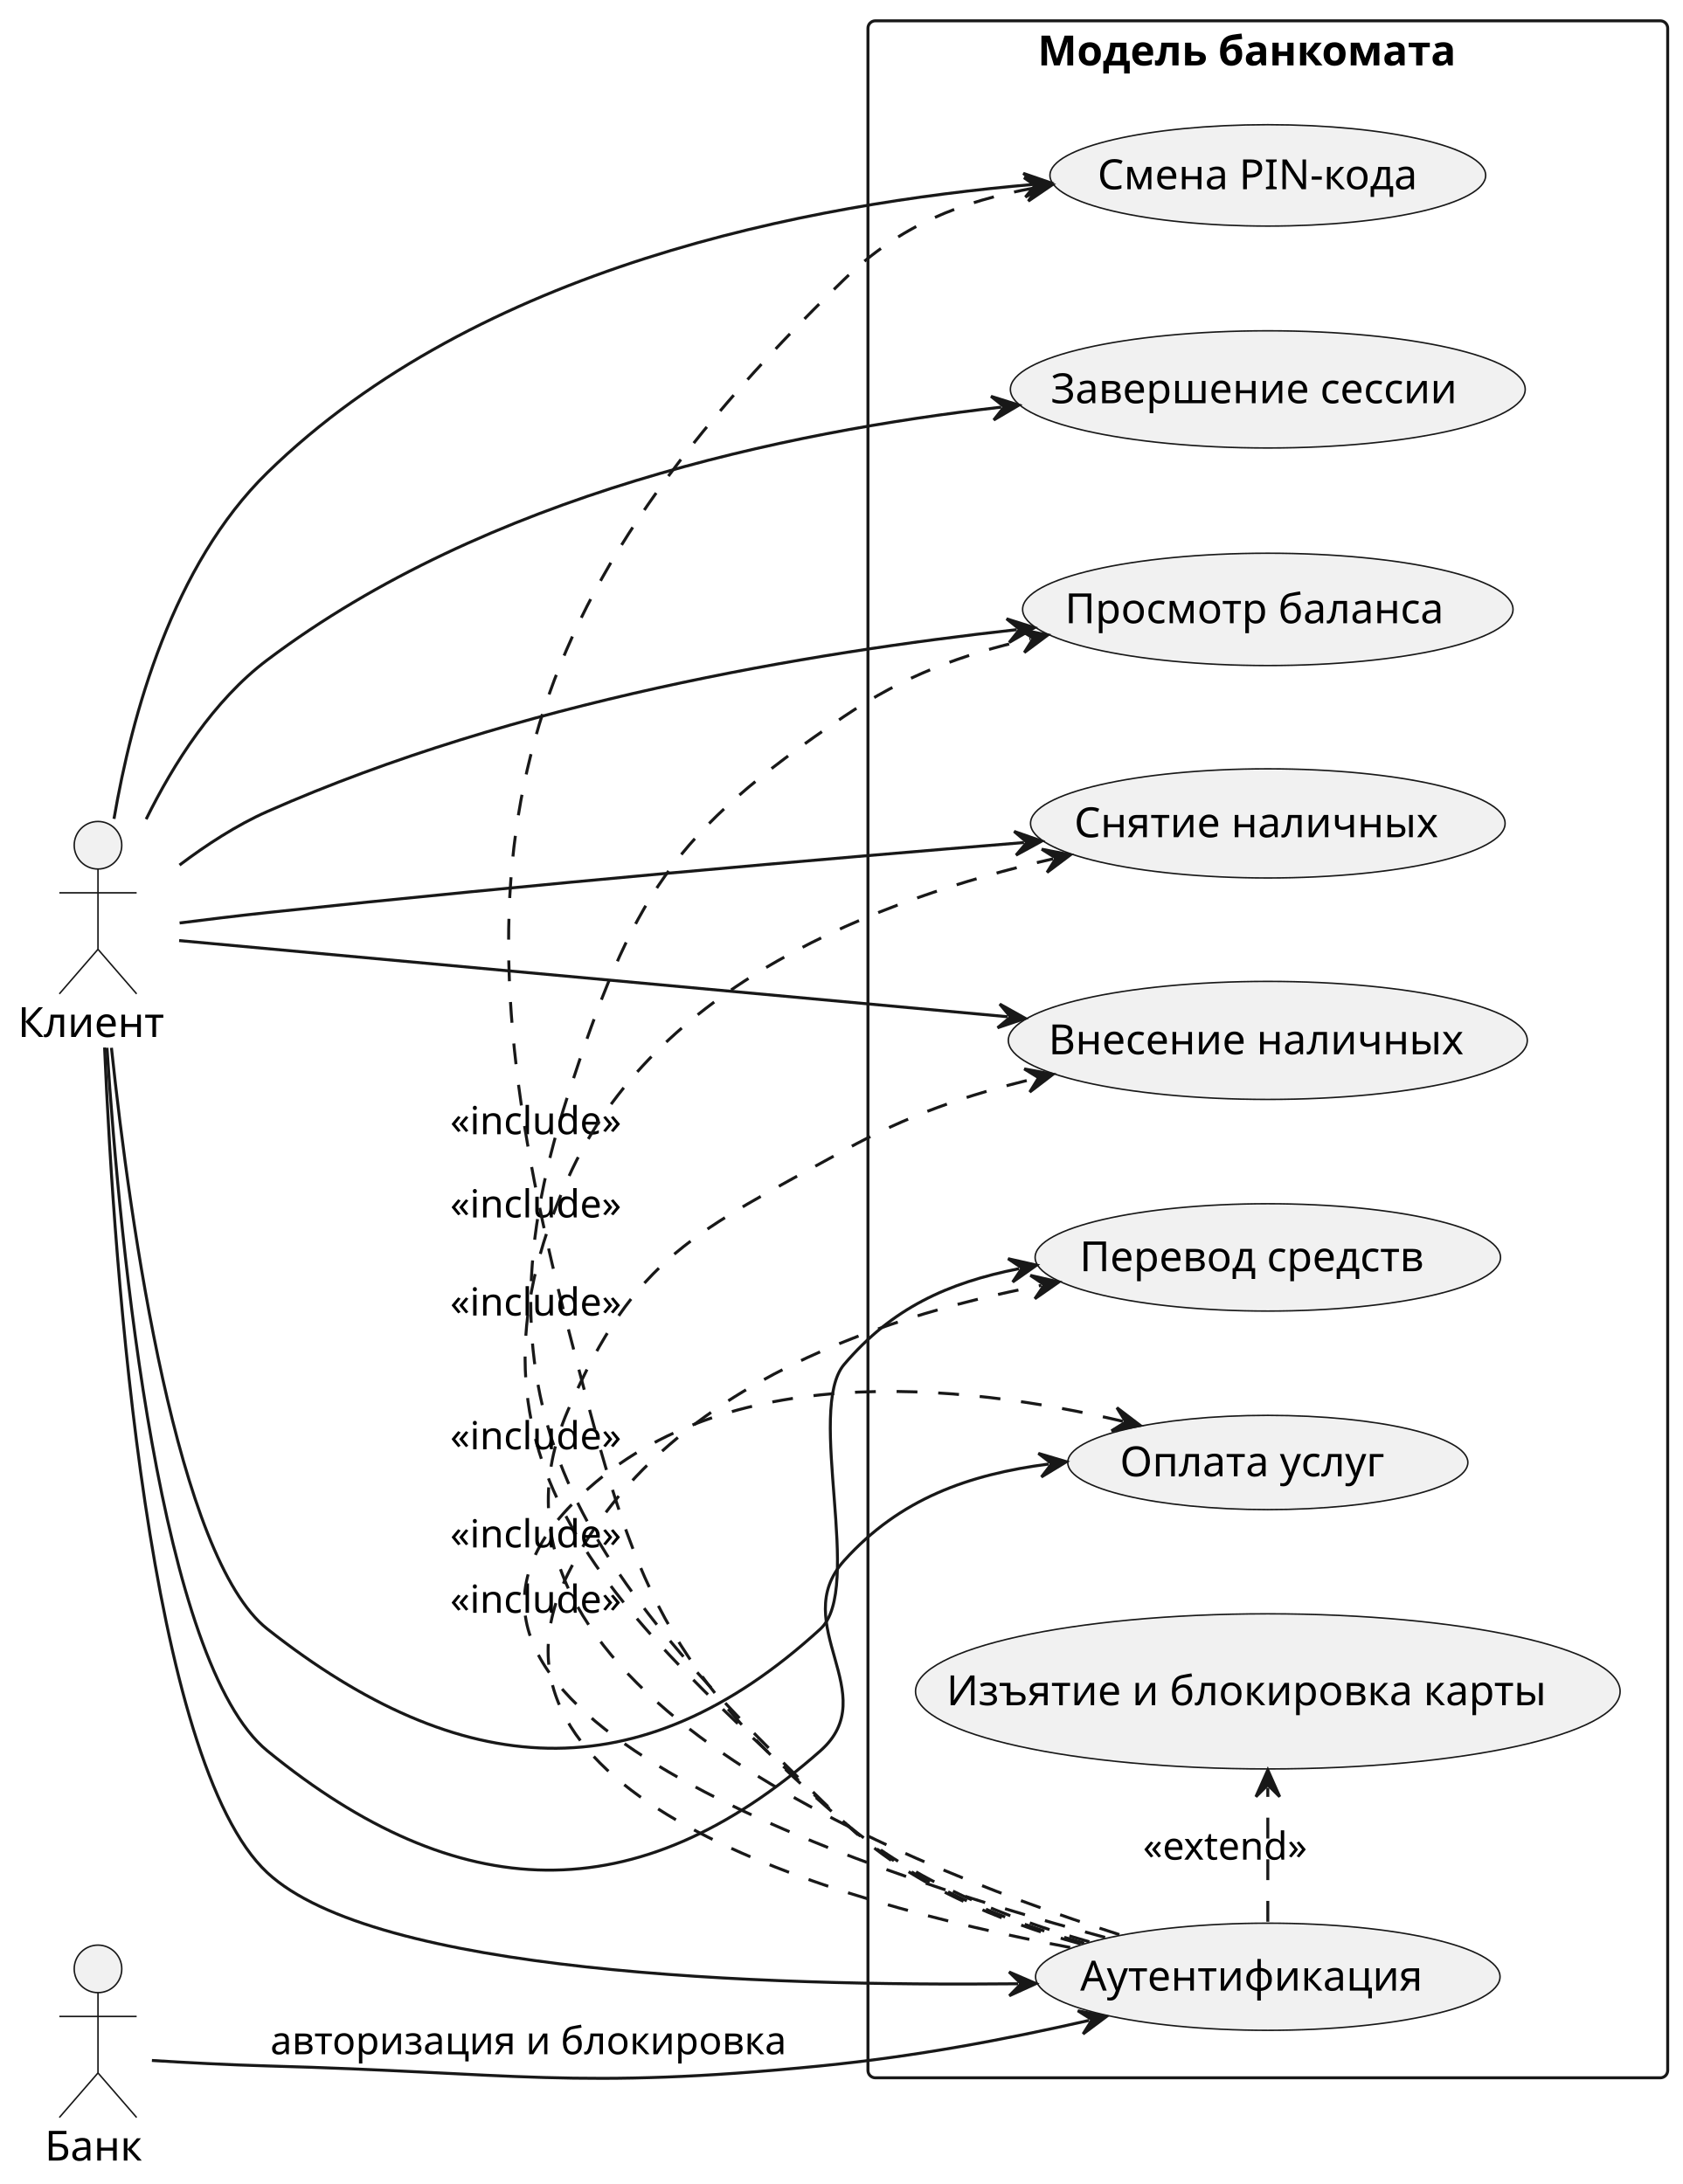
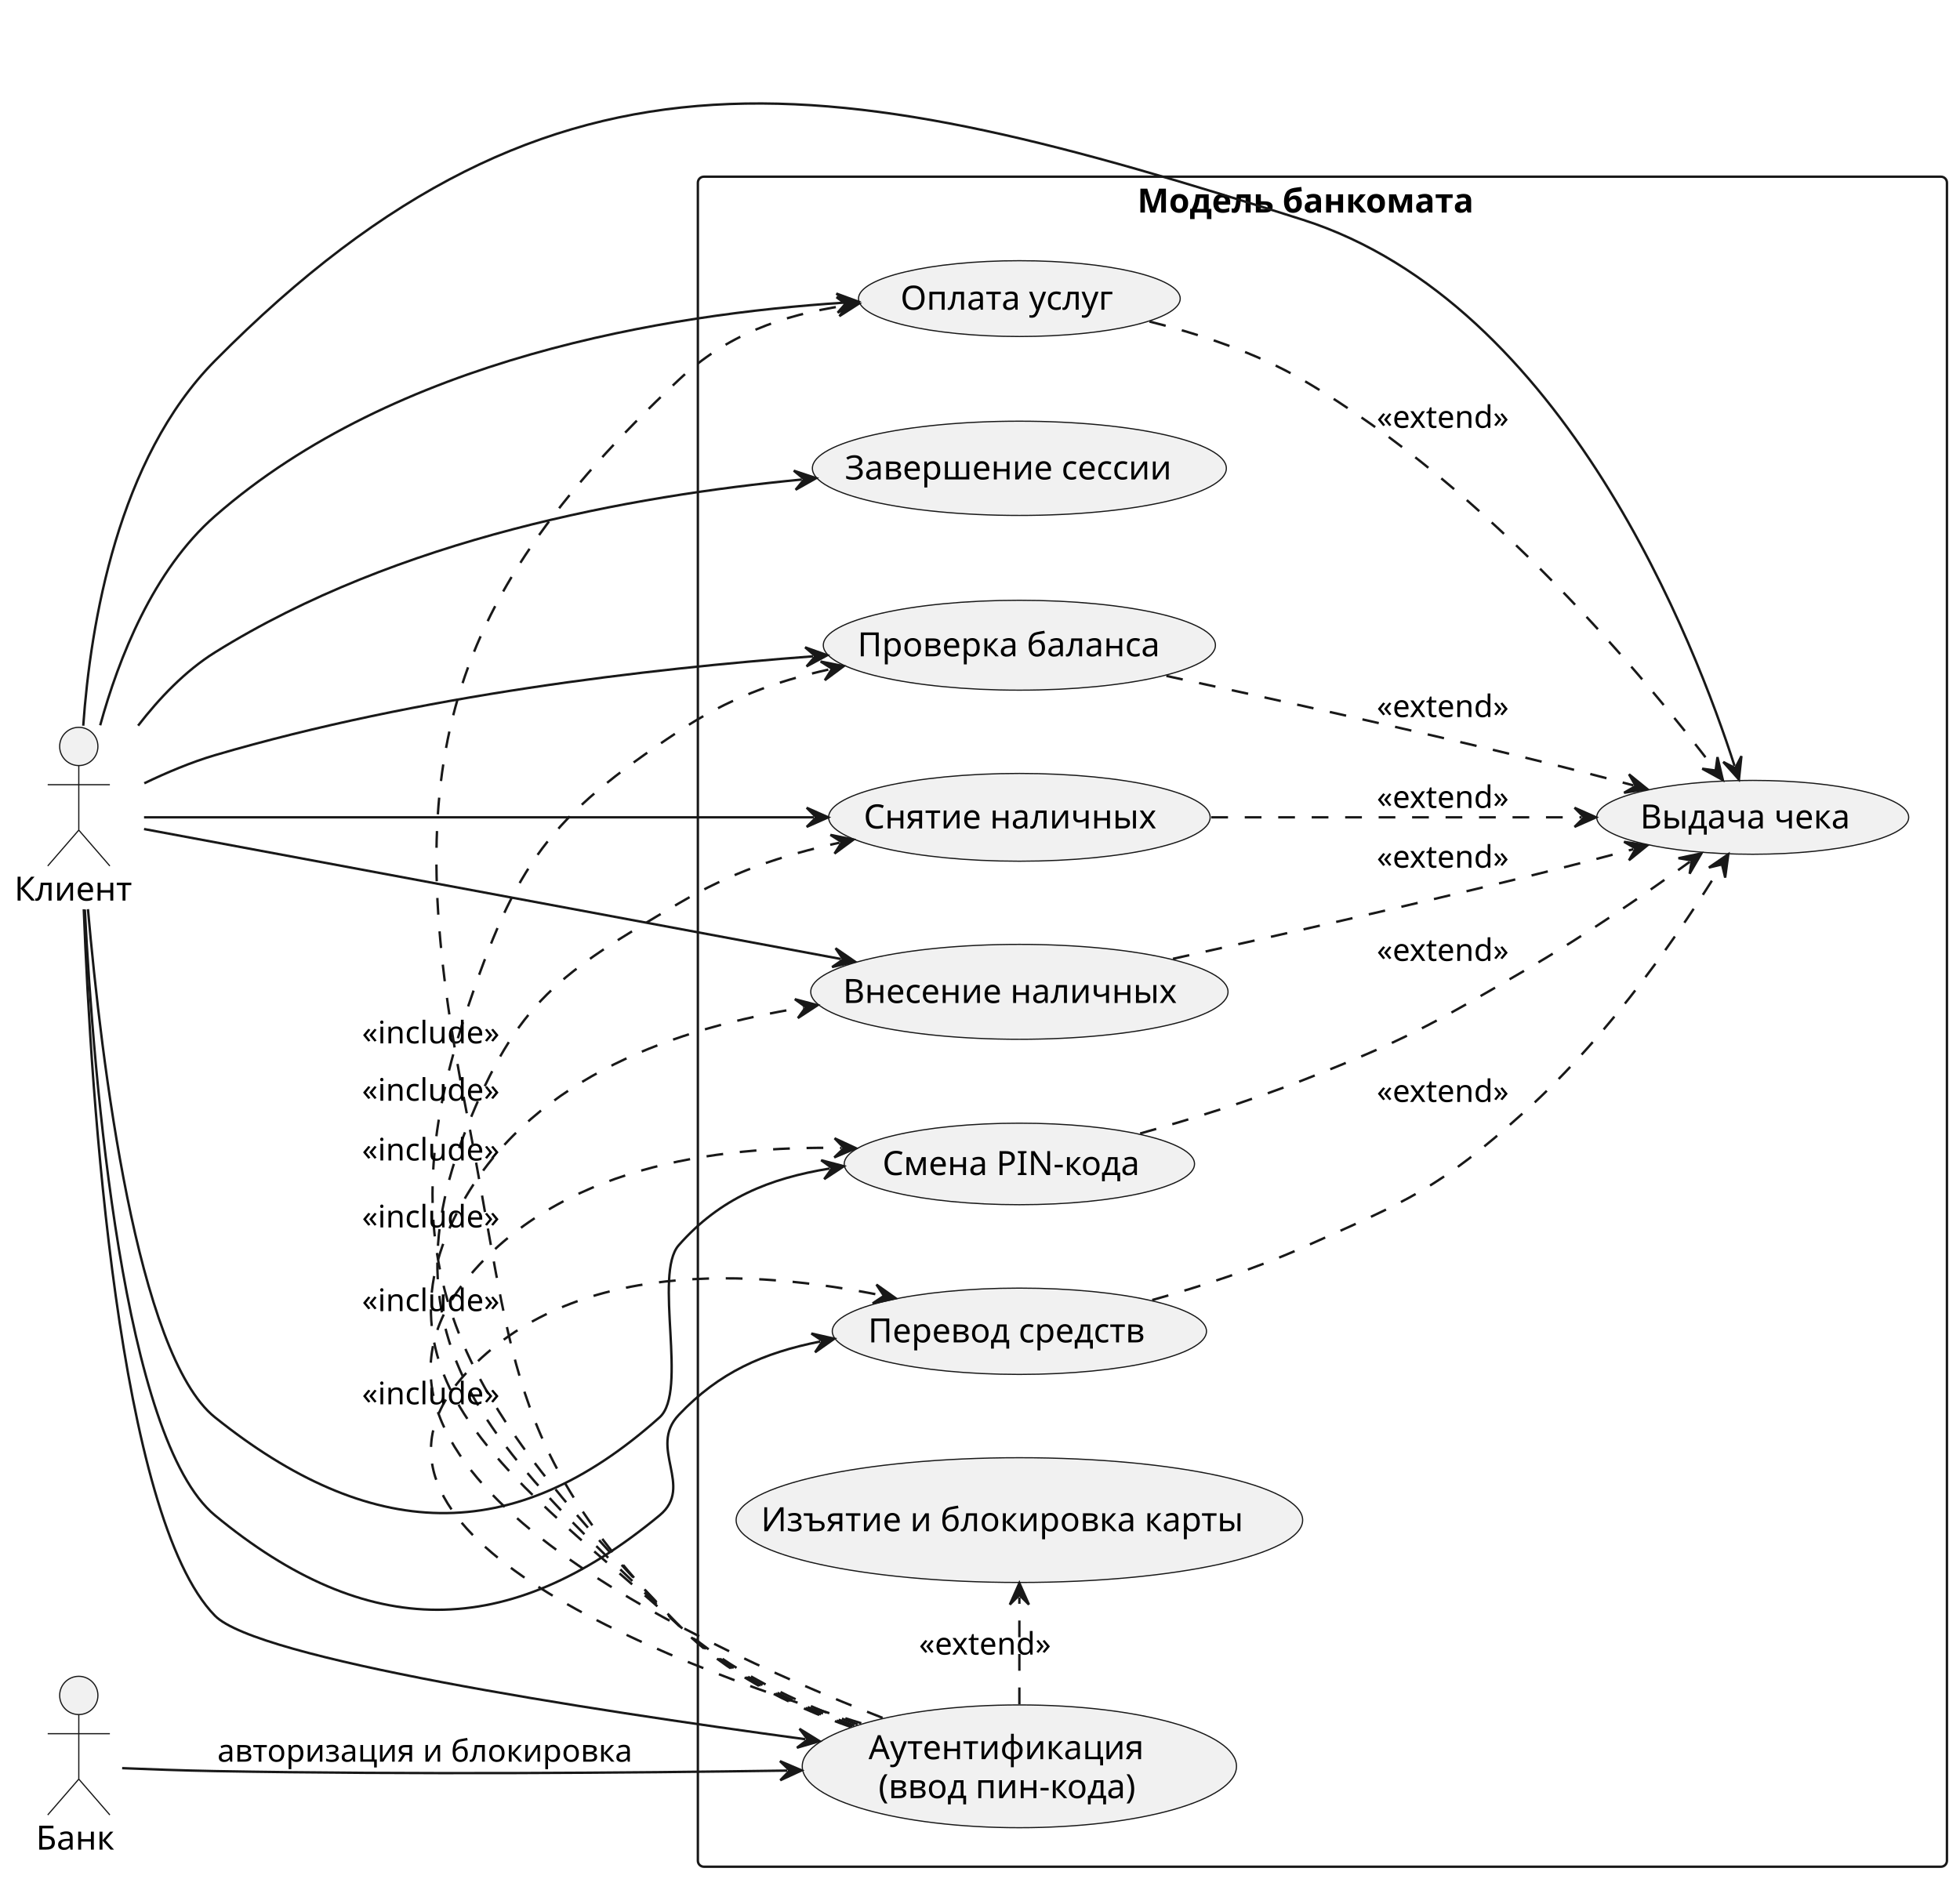
- <svg xmlns="http://www.w3.org/2000/svg" contentStyleType="text/css" data-diagram-type="DESCRIPTION" height="1148.438px" preserveAspectRatio="none" style="width:884px;height:1148px;background:#FFFFFF;" version="1.1" viewBox="0 0 884 1148" width="884.375px" zoomAndPan="magnify">
+ <svg xmlns="http://www.w3.org/2000/svg" contentStyleType="text/css" data-diagram-type="DESCRIPTION" height="1228.125px" preserveAspectRatio="none" style="width:1281px;height:1228px;background:#FFFFFF;" version="1.1" viewBox="0 0 1281 1228" width="1281.25px" zoomAndPan="magnify">
  <defs />
  <g>
    <g class="cluster" data-qualified-name="...... ........." data-source-line="10" id="ent0004">
-       <rect fill="none" height="1081.25" rx="3.906" ry="3.906" style="stroke:#181818;stroke-width:1.562;" width="420.266" x="456.109" y="10.938" />
-       <text fill="#000000" font-family="sans-serif" font-size="21.875" font-weight="bold" lengthAdjust="spacing" textLength="241.875" x="545.305" y="34.367">Модель банкомата</text>
+       <rect fill="none" height="1104.688" rx="3.906" ry="3.906" style="stroke:#181818;stroke-width:1.562;" width="816.359" x="456.109" y="115.5" />
+       <text fill="#000000" font-family="sans-serif" font-size="21.875" font-weight="bold" lengthAdjust="spacing" textLength="241.875" x="743.352" y="138.93">Модель банкомата</text>
    </g>
    <g class="entity" data-qualified-name="...... ..........Auth" data-source-line="12" id="ent0005">
-       <ellipse cx="666.229" cy="1039.064" fill="#F1F1F1" rx="122.041" ry="28.158" style="stroke:#181818;stroke-width:0.781;" />
-       <text fill="#000000" font-family="sans-serif" font-size="21.875" lengthAdjust="spacing" textLength="197.174" x="567.642" y="1046.328">Аутентификация</text>
+       <ellipse cx="666.231" cy="1154.566" fill="#F1F1F1" rx="141.903" ry="40.129" style="stroke:#181818;stroke-width:0.781;" />
+       <text fill="#000000" font-family="sans-serif" font-size="21.875" lengthAdjust="spacing" textLength="197.174" x="567.644" y="1149.91">Аутентификация</text>
+       <text fill="#000000" font-family="sans-serif" font-size="21.875" lengthAdjust="spacing" textLength="184.154" x="574.154" y="1175.374">(ввод пин-кода)</text>
    </g>
    <g class="entity" data-qualified-name="...... ..........Balance" data-source-line="13" id="ent0006">
-       <ellipse cx="666.236" cy="320.319" fill="#F1F1F1" rx="128.861" ry="29.522" style="stroke:#181818;stroke-width:0.781;" />
-       <text fill="#000000" font-family="sans-serif" font-size="21.875" lengthAdjust="spacing" textLength="213.228" x="559.622" y="327.582">Просмотр баланса</text>
+       <ellipse cx="666.231" cy="421.752" fill="#F1F1F1" rx="128.137" ry="29.378" style="stroke:#181818;stroke-width:0.781;" />
+       <text fill="#000000" font-family="sans-serif" font-size="21.875" lengthAdjust="spacing" textLength="211.54" x="560.461" y="429.016">Проверка баланса</text>
    </g>
    <g class="entity" data-qualified-name="...... ..........Withdraw" data-source-line="14" id="ent0007">
-       <ellipse cx="666.239" cy="432.813" fill="#F1F1F1" rx="124.692" ry="28.688" style="stroke:#181818;stroke-width:0.781;" />
-       <text fill="#000000" font-family="sans-serif" font-size="21.875" lengthAdjust="spacing" textLength="203.455" x="564.511" y="440.077">Снятие наличных</text>
+       <ellipse cx="666.239" cy="534.251" fill="#F1F1F1" rx="124.692" ry="28.688" style="stroke:#181818;stroke-width:0.781;" />
+       <text fill="#000000" font-family="sans-serif" font-size="21.875" lengthAdjust="spacing" textLength="203.455" x="564.511" y="541.514">Снятие наличных</text>
    </g>
    <g class="entity" data-qualified-name="...... ..........Deposit" data-source-line="15" id="ent0008">
-       <ellipse cx="666.239" cy="546.882" fill="#F1F1F1" rx="136.364" ry="31.023" style="stroke:#181818;stroke-width:0.781;" />
-       <text fill="#000000" font-family="sans-serif" font-size="21.875" lengthAdjust="spacing" textLength="230.531" x="550.973" y="554.145">Внесение наличных</text>
+       <ellipse cx="666.239" cy="648.32" fill="#F1F1F1" rx="136.364" ry="31.023" style="stroke:#181818;stroke-width:0.781;" />
+       <text fill="#000000" font-family="sans-serif" font-size="21.875" lengthAdjust="spacing" textLength="230.531" x="550.973" y="655.583">Внесение наличных</text>
    </g>
    <g class="entity" data-qualified-name="...... ..........Transfer" data-source-line="16" id="ent0009">
-       <ellipse cx="666.241" cy="660.942" fill="#F1F1F1" rx="122.288" ry="28.208" style="stroke:#181818;stroke-width:0.781;" />
-       <text fill="#000000" font-family="sans-serif" font-size="21.875" lengthAdjust="spacing" textLength="197.762" x="567.361" y="668.205">Перевод средств</text>
+       <ellipse cx="666.241" cy="870.192" fill="#F1F1F1" rx="122.288" ry="28.208" style="stroke:#181818;stroke-width:0.781;" />
+       <text fill="#000000" font-family="sans-serif" font-size="21.875" lengthAdjust="spacing" textLength="197.762" x="567.361" y="877.455">Перевод средств</text>
    </g>
    <g class="entity" data-qualified-name="...... ..........Payment" data-source-line="17" id="ent0010">
-       <ellipse cx="666.23" cy="768.746" fill="#F1F1F1" rx="105.136" ry="24.777" style="stroke:#181818;stroke-width:0.781;" />
-       <text fill="#000000" font-family="sans-serif" font-size="21.875" lengthAdjust="spacing" textLength="155.4" x="588.529" y="776.009">Оплата услуг</text>
+       <ellipse cx="666.23" cy="195.183" fill="#F1F1F1" rx="105.136" ry="24.777" style="stroke:#181818;stroke-width:0.781;" />
+       <text fill="#000000" font-family="sans-serif" font-size="21.875" lengthAdjust="spacing" textLength="155.4" x="588.529" y="202.447">Оплата услуг</text>
    </g>
    <g class="entity" data-qualified-name="...... ..........ChangePIN" data-source-line="18" id="ent0011">
-       <ellipse cx="666.236" cy="92.194" fill="#F1F1F1" rx="114.486" ry="26.647" style="stroke:#181818;stroke-width:0.781;" />
-       <text fill="#000000" font-family="sans-serif" font-size="21.875" lengthAdjust="spacing" textLength="178.92" x="576.776" y="99.457">Смена PIN-кода</text>
+       <ellipse cx="666.236" cy="760.819" fill="#F1F1F1" rx="114.486" ry="26.647" style="stroke:#181818;stroke-width:0.781;" />
+       <text fill="#000000" font-family="sans-serif" font-size="21.875" lengthAdjust="spacing" textLength="178.92" x="576.776" y="768.082">Смена PIN-кода</text>
    </g>
-     <g class="entity" data-qualified-name="...... ..........Logout" data-source-line="19" id="ent0012">
-       <ellipse cx="666.229" cy="204.68" fill="#F1F1F1" rx="135.276" ry="30.805" style="stroke:#181818;stroke-width:0.781;" />
-       <text fill="#000000" font-family="sans-serif" font-size="21.875" lengthAdjust="spacing" textLength="228.043" x="552.208" y="211.943">Завершение сессии</text>
+     <g class="entity" data-qualified-name="...... ..........Receipt" data-source-line="19" id="ent0012">
+       <ellipse cx="1145.52" cy="534.251" fill="#F1F1F1" rx="101.957" ry="24.142" style="stroke:#181818;stroke-width:0.781;" />
+       <text fill="#000000" font-family="sans-serif" font-size="21.875" lengthAdjust="spacing" textLength="147.09" x="1071.975" y="541.514">Выдача чека</text>
    </g>
-     <g class="entity" data-qualified-name="...... ..........RetainBlock" data-source-line="21" id="ent0013">
-       <ellipse cx="666.242" cy="889.058" fill="#F1F1F1" rx="185.132" ry="40.776" style="stroke:#181818;stroke-width:0.781;" />
-       <text fill="#000000" font-family="sans-serif" font-size="21.875" lengthAdjust="spacing" textLength="337.685" x="497.399" y="896.321">Изъятие и блокировка карты</text>
+     <g class="entity" data-qualified-name="...... ..........Logout" data-source-line="20" id="ent0013">
+       <ellipse cx="666.229" cy="306.118" fill="#F1F1F1" rx="135.276" ry="30.805" style="stroke:#181818;stroke-width:0.781;" />
+       <text fill="#000000" font-family="sans-serif" font-size="21.875" lengthAdjust="spacing" textLength="228.043" x="552.208" y="313.381">Завершение сессии</text>
+     </g>
+     <g class="entity" data-qualified-name="...... ..........RetainBlock" data-source-line="22" id="ent0014">
+       <ellipse cx="666.242" cy="993.62" fill="#F1F1F1" rx="185.132" ry="40.776" style="stroke:#181818;stroke-width:0.781;" />
+       <text fill="#000000" font-family="sans-serif" font-size="21.875" lengthAdjust="spacing" textLength="337.685" x="497.399" y="1000.883">Изъятие и блокировка карты</text>
    </g>
    <g class="entity" data-qualified-name="Client" data-source-line="7" id="ent0002">
-       <ellipse cx="51.491" cy="444.297" fill="#F1F1F1" rx="12.5" ry="12.5" style="stroke:#181818;stroke-width:0.781;" />
-       <path d="M51.491,456.797 L51.491,498.984 M31.178,469.297 L71.803,469.297 M51.491,498.984 L31.178,522.422 M51.491,498.984 L71.803,522.422" fill="none" style="stroke:#181818;stroke-width:0.781;" />
-       <text fill="#000000" font-family="sans-serif" font-size="21.875" lengthAdjust="spacing" textLength="84.232" x="9.375" y="545.071">Клиент</text>
+       <ellipse cx="51.491" cy="487.922" fill="#F1F1F1" rx="12.5" ry="12.5" style="stroke:#181818;stroke-width:0.781;" />
+       <path d="M51.491,500.422 L51.491,542.609 M31.178,512.922 L71.803,512.922 M51.491,542.609 L31.178,566.047 M51.491,542.609 L71.803,566.047" fill="none" style="stroke:#181818;stroke-width:0.781;" />
+       <text fill="#000000" font-family="sans-serif" font-size="21.875" lengthAdjust="spacing" textLength="84.232" x="9.375" y="588.696">Клиент</text>
    </g>
    <g class="entity" data-qualified-name="Bank" data-source-line="8" id="ent0003">
-       <ellipse cx="51.495" cy="1034.922" fill="#F1F1F1" rx="12.5" ry="12.5" style="stroke:#181818;stroke-width:0.781;" />
-       <path d="M51.495,1047.422 L51.495,1089.609 M31.182,1059.922 L71.807,1059.922 M51.495,1089.609 L31.182,1113.047 M51.495,1089.609 L71.807,1113.047" fill="none" style="stroke:#181818;stroke-width:0.781;" />
-       <text fill="#000000" font-family="sans-serif" font-size="21.875" lengthAdjust="spacing" textLength="55.926" x="23.531" y="1135.696">Банк</text>
+       <ellipse cx="51.495" cy="1108.234" fill="#F1F1F1" rx="12.5" ry="12.5" style="stroke:#181818;stroke-width:0.781;" />
+       <path d="M51.495,1120.734 L51.495,1162.922 M31.182,1133.234 L71.807,1133.234 M51.495,1162.922 L31.182,1186.359 M51.495,1162.922 L71.807,1186.359" fill="none" style="stroke:#181818;stroke-width:0.781;" />
+       <text fill="#000000" font-family="sans-serif" font-size="21.875" lengthAdjust="spacing" textLength="55.926" x="23.531" y="1209.008">Банк</text>
    </g>
-     <g class="link" data-entity-1="ent0002" data-entity-2="ent0005" data-link-type="dependency" data-source-line="24" id="lnk14">
-       <path d="M54.953,550.609 C60.062,669.016 78.203,926.391 140.484,984.375 C197.156,1037.141 398.641,1044.142 535.032,1042.752" fill="none" id="Client-to-Auth" style="stroke:#181818;stroke-width:1.562;" />
-       <polygon fill="#181818" points="544.406,1042.656,530.281,1036.55,536.594,1042.736,530.408,1049.049,544.406,1042.656" style="stroke:#181818;stroke-width:1.562;" />
+     <g class="link" data-entity-1="ent0002" data-entity-2="ent0005" data-link-type="dependency" data-source-line="25" id="lnk15">
+       <path d="M54.75,594.344 C59.5,717.297 77.125,991.516 140.484,1056.125 C168,1084.188 380.21,1117.053 526.351,1136.866" fill="none" id="Client-to-Auth" style="stroke:#181818;stroke-width:1.562;" />
+       <polygon fill="#181818" points="535.641,1138.125,522.545,1130.043,527.899,1137.075,520.866,1142.429,535.641,1138.125" style="stroke:#181818;stroke-width:1.562;" />
    </g>
-     <g class="link" data-entity-1="ent0002" data-entity-2="ent0006" data-link-type="dependency" data-source-line="25" id="lnk15">
-       <path d="M94.344,454.719 C108.219,444.25 124.297,433.719 140.484,426.562 C271.281,368.75 425.088,343.08 534.307,330.971" fill="none" id="Client-to-Balance" style="stroke:#181818;stroke-width:1.562;" />
-       <polygon fill="#181818" points="543.625,329.938,528.959,325.275,535.86,330.798,530.337,337.699,543.625,329.938" style="stroke:#181818;stroke-width:1.562;" />
+     <g class="link" data-entity-1="ent0002" data-entity-2="ent0006" data-link-type="dependency" data-source-line="26" id="lnk16">
+       <path d="M94.312,512 C108.578,505.141 124.906,498.203 140.484,493.625 C274,454.422 423.73,437.145 531.355,429.004" fill="none" id="Client-to-Balance" style="stroke:#181818;stroke-width:1.562;" />
+       <polygon fill="#181818" points="540.703,428.297,526.209,423.125,532.913,428.886,527.152,435.59,540.703,428.297" style="stroke:#181818;stroke-width:1.562;" />
    </g>
-     <g class="link" data-entity-1="ent0002" data-entity-2="ent0007" data-link-type="dependency" data-source-line="26" id="lnk16">
-       <path d="M94.375,485.156 C108.938,483.312 125.422,481.297 140.484,479.688 C280.156,464.719 431.797,451.577 538.109,442.874" fill="none" id="Client-to-Withdraw" style="stroke:#181818;stroke-width:1.562;" />
-       <polygon fill="#181818" points="547.453,442.109,532.928,437.028,539.667,442.747,533.947,449.486,547.453,442.109" style="stroke:#181818;stroke-width:1.562;" />
+     <g class="link" data-entity-1="ent0002" data-entity-2="ent0007" data-link-type="dependency" data-source-line="27" id="lnk17">
+       <path d="M94.141,534.25 C184.266,534.25 392.984,534.25 531.922,534.25" fill="none" id="Client-to-Withdraw" style="stroke:#181818;stroke-width:1.562;" />
+       <polygon fill="#181818" points="541.297,534.25,527.234,528,533.484,534.25,527.234,540.5,541.297,534.25" style="stroke:#181818;stroke-width:1.562;" />
    </g>
-     <g class="link" data-entity-1="ent0002" data-entity-2="ent0008" data-link-type="dependency" data-source-line="27" id="lnk17">
-       <path d="M94.141,494.406 C183.719,502.641 390.446,521.657 529.477,534.439" fill="none" id="Client-to-Deposit" style="stroke:#181818;stroke-width:1.562;" />
-       <polygon fill="#181818" points="538.812,535.297,525.381,527.786,531.033,534.582,524.237,540.233,538.812,535.297" style="stroke:#181818;stroke-width:1.562;" />
+     <g class="link" data-entity-1="ent0002" data-entity-2="ent0008" data-link-type="dependency" data-source-line="28" id="lnk18">
+       <path d="M94.141,541.906 C188.141,559.438 412.175,601.219 549.581,626.844" fill="none" id="Client-to-Deposit" style="stroke:#181818;stroke-width:1.562;" />
+       <polygon fill="#181818" points="558.797,628.562,546.119,619.84,551.117,627.13,543.827,632.129,558.797,628.562" style="stroke:#181818;stroke-width:1.562;" />
    </g>
-     <g class="link" data-entity-1="ent0002" data-entity-2="ent0009" data-link-type="dependency" data-source-line="28" id="lnk18">
-       <path d="M58.562,550.766 C68.531,644.562 93.094,818.859 140.484,856.25 C241.875,936.266 335.766,943.406 431.109,856.25 C454,835.312 423.484,740.812 443.609,717.188 C468.781,687.641 497.882,674.308 535.554,666.839" fill="none" id="Client-to-Transfer" style="stroke:#181818;stroke-width:1.562;" />
-       <polygon fill="#181818" points="544.75,665.016,529.74,661.62,537.087,666.535,532.171,673.881,544.75,665.016" style="stroke:#181818;stroke-width:1.562;" />
+     <g class="link" data-entity-1="ent0002" data-entity-2="ent0009" data-link-type="dependency" data-source-line="29" id="lnk19">
+       <path d="M55.438,594.531 C61.266,706.781 80.5,940.922 140.484,990.5 C240.047,1072.797 331.594,1072.844 431.109,990.5 C453.984,971.578 423.188,946.438 443.609,924.875 C469.984,897.031 498.914,884.265 536.102,876.874" fill="none" id="Client-to-Transfer" style="stroke:#181818;stroke-width:1.562;" />
+       <polygon fill="#181818" points="545.297,875.047,530.286,871.658,537.634,876.57,532.722,883.918,545.297,875.047" style="stroke:#181818;stroke-width:1.562;" />
    </g>
-     <g class="link" data-entity-1="ent0002" data-entity-2="ent0010" data-link-type="dependency" data-source-line="29" id="lnk19">
-       <path d="M56.219,550.766 C63.219,657.766 84.188,874.312 140.484,920.312 C240.516,1002.031 334.266,1005.797 431.109,920.312 C464.688,890.672 413.641,853.609 443.609,820.312 C472.875,787.812 509.031,775.001 551.125,769.548" fill="none" id="Client-to-Payment" style="stroke:#181818;stroke-width:1.562;" />
-       <polygon fill="#181818" points="560.422,768.344,545.673,763.952,552.674,769.347,547.279,776.349,560.422,768.344" style="stroke:#181818;stroke-width:1.562;" />
+     <g class="link" data-entity-1="ent0002" data-entity-2="ent0010" data-link-type="dependency" data-source-line="30" id="lnk20">
+       <path d="M65.484,474.094 C77.531,430.312 100.109,372.734 140.484,337.375 C258.766,233.781 436.005,205.428 551.739,197.818" fill="none" id="Client-to-Payment" style="stroke:#181818;stroke-width:1.562;" />
+       <polygon fill="#181818" points="561.094,197.203,546.652,191.889,553.298,197.716,547.472,204.362,561.094,197.203" style="stroke:#181818;stroke-width:1.562;" />
    </g>
-     <g class="link" data-entity-1="ent0002" data-entity-2="ent0011" data-link-type="dependency" data-source-line="30" id="lnk20">
-       <path d="M59.906,430.422 C69.188,375.938 90.766,297.016 140.484,248.438 C251.531,139.922 425.207,107.102 542.972,96.946" fill="none" id="Client-to-ChangePIN" style="stroke:#181818;stroke-width:1.562;" />
-       <polygon fill="#181818" points="552.312,96.141,537.765,91.122,544.529,96.812,538.839,103.576,552.312,96.141" style="stroke:#181818;stroke-width:1.562;" />
+     <g class="link" data-entity-1="ent0002" data-entity-2="ent0011" data-link-type="dependency" data-source-line="31" id="lnk21">
+       <path d="M57.484,594.281 C66.219,693.656 89.391,885.484 140.484,926.438 C241.266,1007.234 334.859,1012.578 431.109,926.438 C449.844,909.656 426.969,832.797 443.609,813.938 C470.625,783.297 502.684,770.257 542.309,763.804" fill="none" id="Client-to-ChangePIN" style="stroke:#181818;stroke-width:1.562;" />
+       <polygon fill="#181818" points="551.562,762.297,536.678,758.389,543.852,763.553,538.688,770.726,551.562,762.297" style="stroke:#181818;stroke-width:1.562;" />
    </g>
-     <g class="link" data-entity-1="ent0002" data-entity-2="ent0012" data-link-type="dependency" data-source-line="31" id="lnk21">
-       <path d="M76.797,430.609 C91.172,401.422 112.25,368.141 140.484,346.875 C256.094,259.797 412.217,227.102 526.155,214.008" fill="none" id="Client-to-Logout" style="stroke:#181818;stroke-width:1.562;" />
-       <polygon fill="#181818" points="535.469,212.938,520.785,208.334,527.707,213.829,522.212,220.752,535.469,212.938" style="stroke:#181818;stroke-width:1.562;" />
+     <g class="link" data-entity-1="ent0002" data-entity-2="ent0012" data-link-type="dependency" data-source-line="32" id="lnk22">
+       <path d="M54.406,474.359 C59.172,407.375 77.062,299.891 140.484,235.812 C364.609,9.375 547.828,46.859 851.375,143.625 C1023.328,198.438 1108.813,423.53 1133.641,500.608" fill="none" id="Client-to-Receipt" style="stroke:#181818;stroke-width:1.562;" />
+       <polygon fill="#181818" points="1136.516,509.531,1138.153,494.23,1134.12,502.095,1126.255,498.062,1136.516,509.531" style="stroke:#181818;stroke-width:1.562;" />
    </g>
-     <g class="link" data-entity-1="ent0005" data-entity-2="ent0006" data-link-type="dependency" data-source-line="33" id="lnk22">
-       <path d="M567.922,1021.828 C525.234,1010.016 477.391,990.344 443.609,957.812 C312.766,831.828 242.172,748.5 298.422,575.781 C332.359,471.609 352.828,437.906 443.609,376.562 C475.156,355.25 504.995,344.079 541.495,335.844" fill="none" id="Auth-to-Balance" style="stroke:#181818;stroke-width:1.562;stroke-dasharray:10.938,10.938;" />
-       <polygon fill="#181818" points="550.641,333.781,535.547,330.779,543.02,335.5,538.298,342.973,550.641,333.781" style="stroke:#181818;stroke-width:1.562;" />
-       <text fill="#000000" font-family="sans-serif" font-size="20.312" lengthAdjust="spacing" textLength="98.448" x="236.578" y="596.198">«include»</text>
+     <g class="link" data-entity-1="ent0002" data-entity-2="ent0013" data-link-type="dependency" data-source-line="33" id="lnk23">
+       <path d="M90.25,474.328 C104,456.516 121.062,438.547 140.484,426.438 C260.328,351.719 412.199,324.194 524.074,313.444" fill="none" id="Client-to-Logout" style="stroke:#181818;stroke-width:1.562;" />
+       <polygon fill="#181818" points="533.406,312.547,518.81,307.671,525.63,313.294,520.006,320.113,533.406,312.547" style="stroke:#181818;stroke-width:1.562;" />
    </g>
-     <g class="link" data-entity-1="ent0005" data-entity-2="ent0007" data-link-type="dependency" data-source-line="34" id="lnk23">
-       <path d="M569.75,1021.391 C526.938,1009.453 478.469,989.797 443.609,957.812 C323.047,847.203 231.797,768.969 298.422,619.531 C343.906,517.5 461.41,472.586 553.395,451.43" fill="none" id="Auth-to-Withdraw" style="stroke:#181818;stroke-width:1.562;stroke-dasharray:10.938,10.938;" />
-       <polygon fill="#181818" points="562.531,449.328,547.426,446.389,554.918,451.079,550.227,458.571,562.531,449.328" style="stroke:#181818;stroke-width:1.562;" />
-       <text fill="#000000" font-family="sans-serif" font-size="20.312" lengthAdjust="spacing" textLength="98.448" x="236.578" y="639.948">«include»</text>
+     <g class="link" data-entity-1="ent0005" data-entity-2="ent0006" data-link-type="dependency" data-source-line="35" id="lnk24">
+       <path d="M555.906,1128.797 C516.203,1114.797 473.797,1093.703 443.609,1062.375 C312.797,926.625 244.672,840.312 304.672,661.594 C337.234,564.594 358.312,534.531 443.609,478 C475.516,456.859 505.65,445.712 542.291,437.478" fill="none" id="Auth-to-Balance" style="stroke:#181818;stroke-width:1.562;stroke-dasharray:10.938,10.938;" />
+       <polygon fill="#181818" points="551.438,435.422,536.347,432.407,543.815,437.135,539.088,444.603,551.438,435.422" style="stroke:#181818;stroke-width:1.562;" />
+       <text fill="#000000" font-family="sans-serif" font-size="20.312" lengthAdjust="spacing" textLength="98.448" x="236.578" y="682.011">«include»</text>
    </g>
-     <g class="link" data-entity-1="ent0005" data-entity-2="ent0008" data-link-type="dependency" data-source-line="35" id="lnk24">
-       <path d="M588.203,1016.906 C463.047,976.75 237.344,882.812 298.422,741.406 C333.562,660.047 366.031,647.547 443.609,604.688 C477.156,586.156 507.741,575.568 544.256,566.849" fill="none" id="Auth-to-Deposit" style="stroke:#181818;stroke-width:1.562;stroke-dasharray:10.938,10.938;" />
-       <polygon fill="#181818" points="553.375,564.672,538.245,561.859,545.776,566.486,541.149,574.017,553.375,564.672" style="stroke:#181818;stroke-width:1.562;" />
-       <text fill="#000000" font-family="sans-serif" font-size="20.312" lengthAdjust="spacing" textLength="98.448" x="236.578" y="761.823">«include»</text>
+     <g class="link" data-entity-1="ent0005" data-entity-2="ent0007" data-link-type="dependency" data-source-line="36" id="lnk25">
+       <path d="M558.375,1127.875 C518.5,1113.703 475.344,1092.75 443.609,1062.375 C330.328,954 246.891,883.891 304.672,738.156 C337.891,654.391 365.938,636.188 443.609,590.5 C478.141,570.188 510.719,559.169 548.672,550.826" fill="none" id="Auth-to-Withdraw" style="stroke:#181818;stroke-width:1.562;stroke-dasharray:10.938,10.938;" />
+       <polygon fill="#181818" points="557.828,548.812,542.752,545.728,550.198,550.49,545.436,557.936,557.828,548.812" style="stroke:#181818;stroke-width:1.562;" />
+       <text fill="#000000" font-family="sans-serif" font-size="20.312" lengthAdjust="spacing" textLength="98.448" x="236.578" y="758.573">«include»</text>
    </g>
-     <g class="link" data-entity-1="ent0005" data-entity-2="ent0009" data-link-type="dependency" data-source-line="36" id="lnk25">
-       <path d="M562.391,1023.672 C434.562,999.531 241,943 298.422,827.344 C345.719,732.078 456.982,693.058 547.248,675.636" fill="none" id="Auth-to-Transfer" style="stroke:#181818;stroke-width:1.562;stroke-dasharray:10.938,10.938;" />
-       <polygon fill="#181818" points="556.453,673.859,541.461,670.388,548.782,675.34,543.83,682.661,556.453,673.859" style="stroke:#181818;stroke-width:1.562;" />
-       <text fill="#000000" font-family="sans-serif" font-size="20.312" lengthAdjust="spacing" textLength="98.448" x="236.578" y="847.761">«include»</text>
+     <g class="link" data-entity-1="ent0005" data-entity-2="ent0008" data-link-type="dependency" data-source-line="37" id="lnk26">
+       <path d="M560.5,1127.203 C520.453,1112.891 476.609,1091.984 443.609,1062.375 C340.078,969.469 233.656,901.531 304.672,781.906 C351.391,703.219 442.105,671.965 525.12,658.543" fill="none" id="Auth-to-Deposit" style="stroke:#181818;stroke-width:1.562;stroke-dasharray:10.938,10.938;" />
+       <polygon fill="#181818" points="534.375,657.047,519.495,653.121,526.663,658.294,521.49,665.461,534.375,657.047" style="stroke:#181818;stroke-width:1.562;" />
+       <text fill="#000000" font-family="sans-serif" font-size="20.312" lengthAdjust="spacing" textLength="98.448" x="236.578" y="802.323">«include»</text>
    </g>
-     <g class="link" data-entity-1="ent0005" data-entity-2="ent0010" data-link-type="dependency" data-source-line="37" id="lnk26">
-       <path d="M580.719,1018.375 C443.688,981.484 199.828,898.266 298.422,792.969 C374.094,712.156 506.344,727.347 590.063,747.097" fill="none" id="Auth-to-Payment" style="stroke:#181818;stroke-width:1.562;stroke-dasharray:10.938,10.938;" />
-       <polygon fill="#181818" points="599.188,749.25,586.936,739.938,591.584,747.456,584.066,752.104,599.188,749.25" style="stroke:#181818;stroke-width:1.562;" />
-       <text fill="#000000" font-family="sans-serif" font-size="20.312" lengthAdjust="spacing" textLength="98.448" x="236.578" y="813.386">«include»</text>
+     <g class="link" data-entity-1="ent0005" data-entity-2="ent0009" data-link-type="dependency" data-source-line="38" id="lnk27">
+       <path d="M562.922,1126.406 C425.656,1084.25 210.812,998.766 304.672,897.531 C374.438,822.281 492.747,829.929 576.185,846.742" fill="none" id="Auth-to-Transfer" style="stroke:#181818;stroke-width:1.562;stroke-dasharray:10.938,10.938;" />
+       <polygon fill="#181818" points="585.375,848.594,572.824,839.689,577.716,847.051,570.355,851.943,585.375,848.594" style="stroke:#181818;stroke-width:1.562;" />
+       <text fill="#000000" font-family="sans-serif" font-size="20.312" lengthAdjust="spacing" textLength="98.448" x="236.578" y="917.948">«include»</text>
    </g>
-     <g class="link" data-entity-1="ent0005" data-entity-2="ent0011" data-link-type="dependency" data-source-line="38" id="lnk27">
-       <path d="M572.453,1020.672 C529.469,1008.531 480.094,988.906 443.609,957.812 C342.828,871.922 331.75,825.812 298.422,697.656 C234.688,452.656 262,323.234 443.609,146.875 C472.734,118.594 504.761,105.852 543.871,98.727" fill="none" id="Auth-to-ChangePIN" style="stroke:#181818;stroke-width:1.562;stroke-dasharray:10.938,10.938;" />
-       <polygon fill="#181818" points="553.094,97.047,538.139,93.418,545.408,98.447,540.379,105.716,553.094,97.047" style="stroke:#181818;stroke-width:1.562;" />
-       <text fill="#000000" font-family="sans-serif" font-size="20.312" lengthAdjust="spacing" textLength="98.448" x="236.578" y="691.511">«include»</text>
+     <g class="link" data-entity-1="ent0005" data-entity-2="ent0010" data-link-type="dependency" data-source-line="39" id="lnk28">
+       <path d="M557.062,1128.422 C517.266,1114.344 474.5,1093.312 443.609,1062.375 C329.203,947.828 336.141,884.453 304.672,725.656 C261.719,508.922 282.391,399.422 443.609,248.312 C475.203,218.688 510.999,206.095 552.312,199.751" fill="none" id="Auth-to-Payment" style="stroke:#181818;stroke-width:1.562;stroke-dasharray:10.938,10.938;" />
+       <polygon fill="#181818" points="561.578,198.328,546.73,194.285,553.856,199.514,548.627,206.64,561.578,198.328" style="stroke:#181818;stroke-width:1.562;" />
+       <text fill="#000000" font-family="sans-serif" font-size="20.312" lengthAdjust="spacing" textLength="98.448" x="236.578" y="719.511">«include»</text>
    </g>
-     <g class="link" data-entity-1="ent0005" data-entity-2="ent0013" data-link-type="dependency" data-source-line="40" id="lnk28">
-       <path d="M666.234,1010.141 C666.234,987.5 666.234,965.078 666.234,939.75" fill="none" id="Auth-to-RetainBlock" style="stroke:#181818;stroke-width:1.562;stroke-dasharray:10.938,10.938;" />
-       <polygon fill="#181818" points="666.234,930.375,659.984,944.438,666.234,938.188,672.484,944.438,666.234,930.375" style="stroke:#181818;stroke-width:1.562;" />
-       <text fill="#000000" font-family="sans-serif" font-size="20.312" lengthAdjust="spacing" textLength="95.602" x="600.609" y="977.511">«extend»</text>
+     <g class="link" data-entity-1="ent0005" data-entity-2="ent0011" data-link-type="dependency" data-source-line="40" id="lnk29">
+       <path d="M576.844,1122.891 C440.672,1069.844 206.922,956.969 304.672,836.594 C364.516,762.906 466.626,748.931 550.064,750.384" fill="none" id="Auth-to-ChangePIN" style="stroke:#181818;stroke-width:1.562;stroke-dasharray:10.938,10.938;" />
+       <polygon fill="#181818" points="559.438,750.547,545.486,744.053,551.626,750.411,545.268,756.551,559.438,750.547" style="stroke:#181818;stroke-width:1.562;" />
+       <text fill="#000000" font-family="sans-serif" font-size="20.312" lengthAdjust="spacing" textLength="98.448" x="236.578" y="857.011">«include»</text>
    </g>
-     <g class="link" data-entity-1="ent0003" data-entity-2="ent0005" data-link-type="dependency" data-source-line="42" id="lnk29">
-       <path d="M79.828,1083.062 C97.125,1084.141 120.125,1085.391 140.484,1085.938 C269.609,1089.406 302.578,1098.703 431.109,1085.938 C481.516,1080.938 528.029,1072.06 572.358,1061.997" fill="none" id="Bank-to-Auth" style="stroke:#181818;stroke-width:1.562;" />
-       <polygon fill="#181818" points="581.5,1059.922,566.403,1056.94,573.881,1061.651,569.17,1069.13,581.5,1059.922" style="stroke:#181818;stroke-width:1.562;" />
-       <text fill="#000000" font-family="sans-serif" font-size="20.312" lengthAdjust="spacing" textLength="288.798" x="142.047" y="1079.792">авторизация и блокировка</text>
+     <g class="link" data-entity-1="ent0006" data-entity-2="ent0012" data-link-type="dependency" data-source-line="42" id="lnk30">
+       <path d="M762.312,441.812 C828.156,456.047 917.969,475.969 996.688,495.188 C1022.891,501.594 1042.537,506.67 1067.584,513.373" fill="none" id="Balance-to-Receipt" style="stroke:#181818;stroke-width:1.562;stroke-dasharray:10.938,10.938;" />
+       <polygon fill="#181818" points="1076.641,515.797,1064.672,506.124,1069.094,513.777,1061.44,518.199,1076.641,515.797" style="stroke:#181818;stroke-width:1.562;" />
+       <text fill="#000000" font-family="sans-serif" font-size="20.312" lengthAdjust="spacing" textLength="95.602" x="899.812" y="468.729">«extend»</text>
+     </g>
+     <g class="link" data-entity-1="ent0007" data-entity-2="ent0012" data-link-type="dependency" data-source-line="43" id="lnk31">
+       <path d="M791.656,534.25 C869.922,534.25 960.375,534.25 1033.766,534.25" fill="none" id="Withdraw-to-Receipt" style="stroke:#181818;stroke-width:1.562;stroke-dasharray:10.938,10.938;" />
+       <polygon fill="#181818" points="1043.141,534.25,1029.078,528,1035.328,534.25,1029.078,540.5,1043.141,534.25" style="stroke:#181818;stroke-width:1.562;" />
+       <text fill="#000000" font-family="sans-serif" font-size="20.312" lengthAdjust="spacing" textLength="95.602" x="899.812" y="528.105">«extend»</text>
+     </g>
+     <g class="link" data-entity-1="ent0008" data-entity-2="ent0012" data-link-type="dependency" data-source-line="44" id="lnk32">
+       <path d="M766.594,626.734 C832.016,612.203 919.641,592.312 996.688,573.312 C1022.875,566.859 1042.522,561.767 1067.569,555.064" fill="none" id="Deposit-to-Receipt" style="stroke:#181818;stroke-width:1.562;stroke-dasharray:10.938,10.938;" />
+       <polygon fill="#181818" points="1076.625,552.641,1061.425,550.239,1069.078,554.66,1064.656,562.314,1076.625,552.641" style="stroke:#181818;stroke-width:1.562;" />
+       <text fill="#000000" font-family="sans-serif" font-size="20.312" lengthAdjust="spacing" textLength="95.602" x="899.812" y="567.167">«extend»</text>
+     </g>
+     <g class="link" data-entity-1="ent0009" data-entity-2="ent0012" data-link-type="dependency" data-source-line="45" id="lnk33">
+       <path d="M753.078,849.766 C784.609,840.922 820.25,829.391 851.375,815.5 C920.547,784.641 940.406,777.141 996.688,726.438 C1054.453,674.375 1100.719,605.183 1124.657,566.37" fill="none" id="Transfer-to-Receipt" style="stroke:#181818;stroke-width:1.562;stroke-dasharray:10.938,10.938;" />
+       <polygon fill="#181818" points="1129.578,558.391,1116.877,567.079,1125.477,565.04,1127.516,573.641,1129.578,558.391" style="stroke:#181818;stroke-width:1.562;" />
+       <text fill="#000000" font-family="sans-serif" font-size="20.312" lengthAdjust="spacing" textLength="95.602" x="899.812" y="720.292">«extend»</text>
+     </g>
+     <g class="link" data-entity-1="ent0010" data-entity-2="ent0012" data-link-type="dependency" data-source-line="46" id="lnk34">
+       <path d="M751.266,210.172 C783.953,218.328 820.844,230.516 851.375,248.312 C974.391,320.031 1078.516,447.347 1120.345,502.41" fill="none" id="Payment-to-Receipt" style="stroke:#181818;stroke-width:1.562;stroke-dasharray:10.938,10.938;" />
+       <polygon fill="#181818" points="1126.016,509.875,1122.486,494.896,1121.29,503.654,1112.532,502.458,1126.016,509.875" style="stroke:#181818;stroke-width:1.562;" />
+       <text fill="#000000" font-family="sans-serif" font-size="20.312" lengthAdjust="spacing" textLength="95.602" x="899.812" y="279.667">«extend»</text>
+     </g>
+     <g class="link" data-entity-1="ent0011" data-entity-2="ent0012" data-link-type="dependency" data-source-line="47" id="lnk35">
+       <path d="M745.156,740.922 C778.297,731.594 817.172,719.562 851.375,706.125 C918.438,679.766 934.438,670.547 996.688,634.25 C1037.797,610.281 1075.132,584.439 1104.429,563.298" fill="none" id="ChangePIN-to-Receipt" style="stroke:#181818;stroke-width:1.562;stroke-dasharray:10.938,10.938;" />
+       <polygon fill="#181818" points="1112.031,557.812,1096.97,560.973,1105.696,562.384,1104.285,571.11,1112.031,557.812" style="stroke:#181818;stroke-width:1.562;" />
+       <text fill="#000000" font-family="sans-serif" font-size="20.312" lengthAdjust="spacing" textLength="95.602" x="899.812" y="628.105">«extend»</text>
+     </g>
+     <g class="link" data-entity-1="ent0005" data-entity-2="ent0014" data-link-type="dependency" data-source-line="49" id="lnk36">
+       <path d="M666.234,1113.953 C666.234,1089.734 666.234,1068.469 666.234,1044.156" fill="none" id="Auth-to-RetainBlock" style="stroke:#181818;stroke-width:1.562;stroke-dasharray:10.938,10.938;" />
+       <polygon fill="#181818" points="666.234,1034.781,659.984,1048.844,666.234,1042.594,672.484,1048.844,666.234,1034.781" style="stroke:#181818;stroke-width:1.562;" />
+       <text fill="#000000" font-family="sans-serif" font-size="20.312" lengthAdjust="spacing" textLength="95.602" x="600.609" y="1081.558">«extend»</text>
+     </g>
+     <g class="link" data-entity-1="ent0003" data-entity-2="ent0005" data-link-type="dependency" data-source-line="51" id="lnk37">
+       <path d="M79.828,1155.766 C97.125,1156.484 120.125,1157.328 140.484,1157.688 C270.375,1160.016 409.017,1158.903 514.563,1157.356" fill="none" id="Bank-to-Auth" style="stroke:#181818;stroke-width:1.562;" />
+       <polygon fill="#181818" points="523.938,1157.219,509.785,1151.176,516.126,1157.333,509.968,1163.674,523.938,1157.219" style="stroke:#181818;stroke-width:1.562;" />
+       <text fill="#000000" font-family="sans-serif" font-size="20.312" lengthAdjust="spacing" textLength="288.798" x="142.047" y="1151.542">авторизация и блокировка</text>
    </g>
  </g>
</svg>
